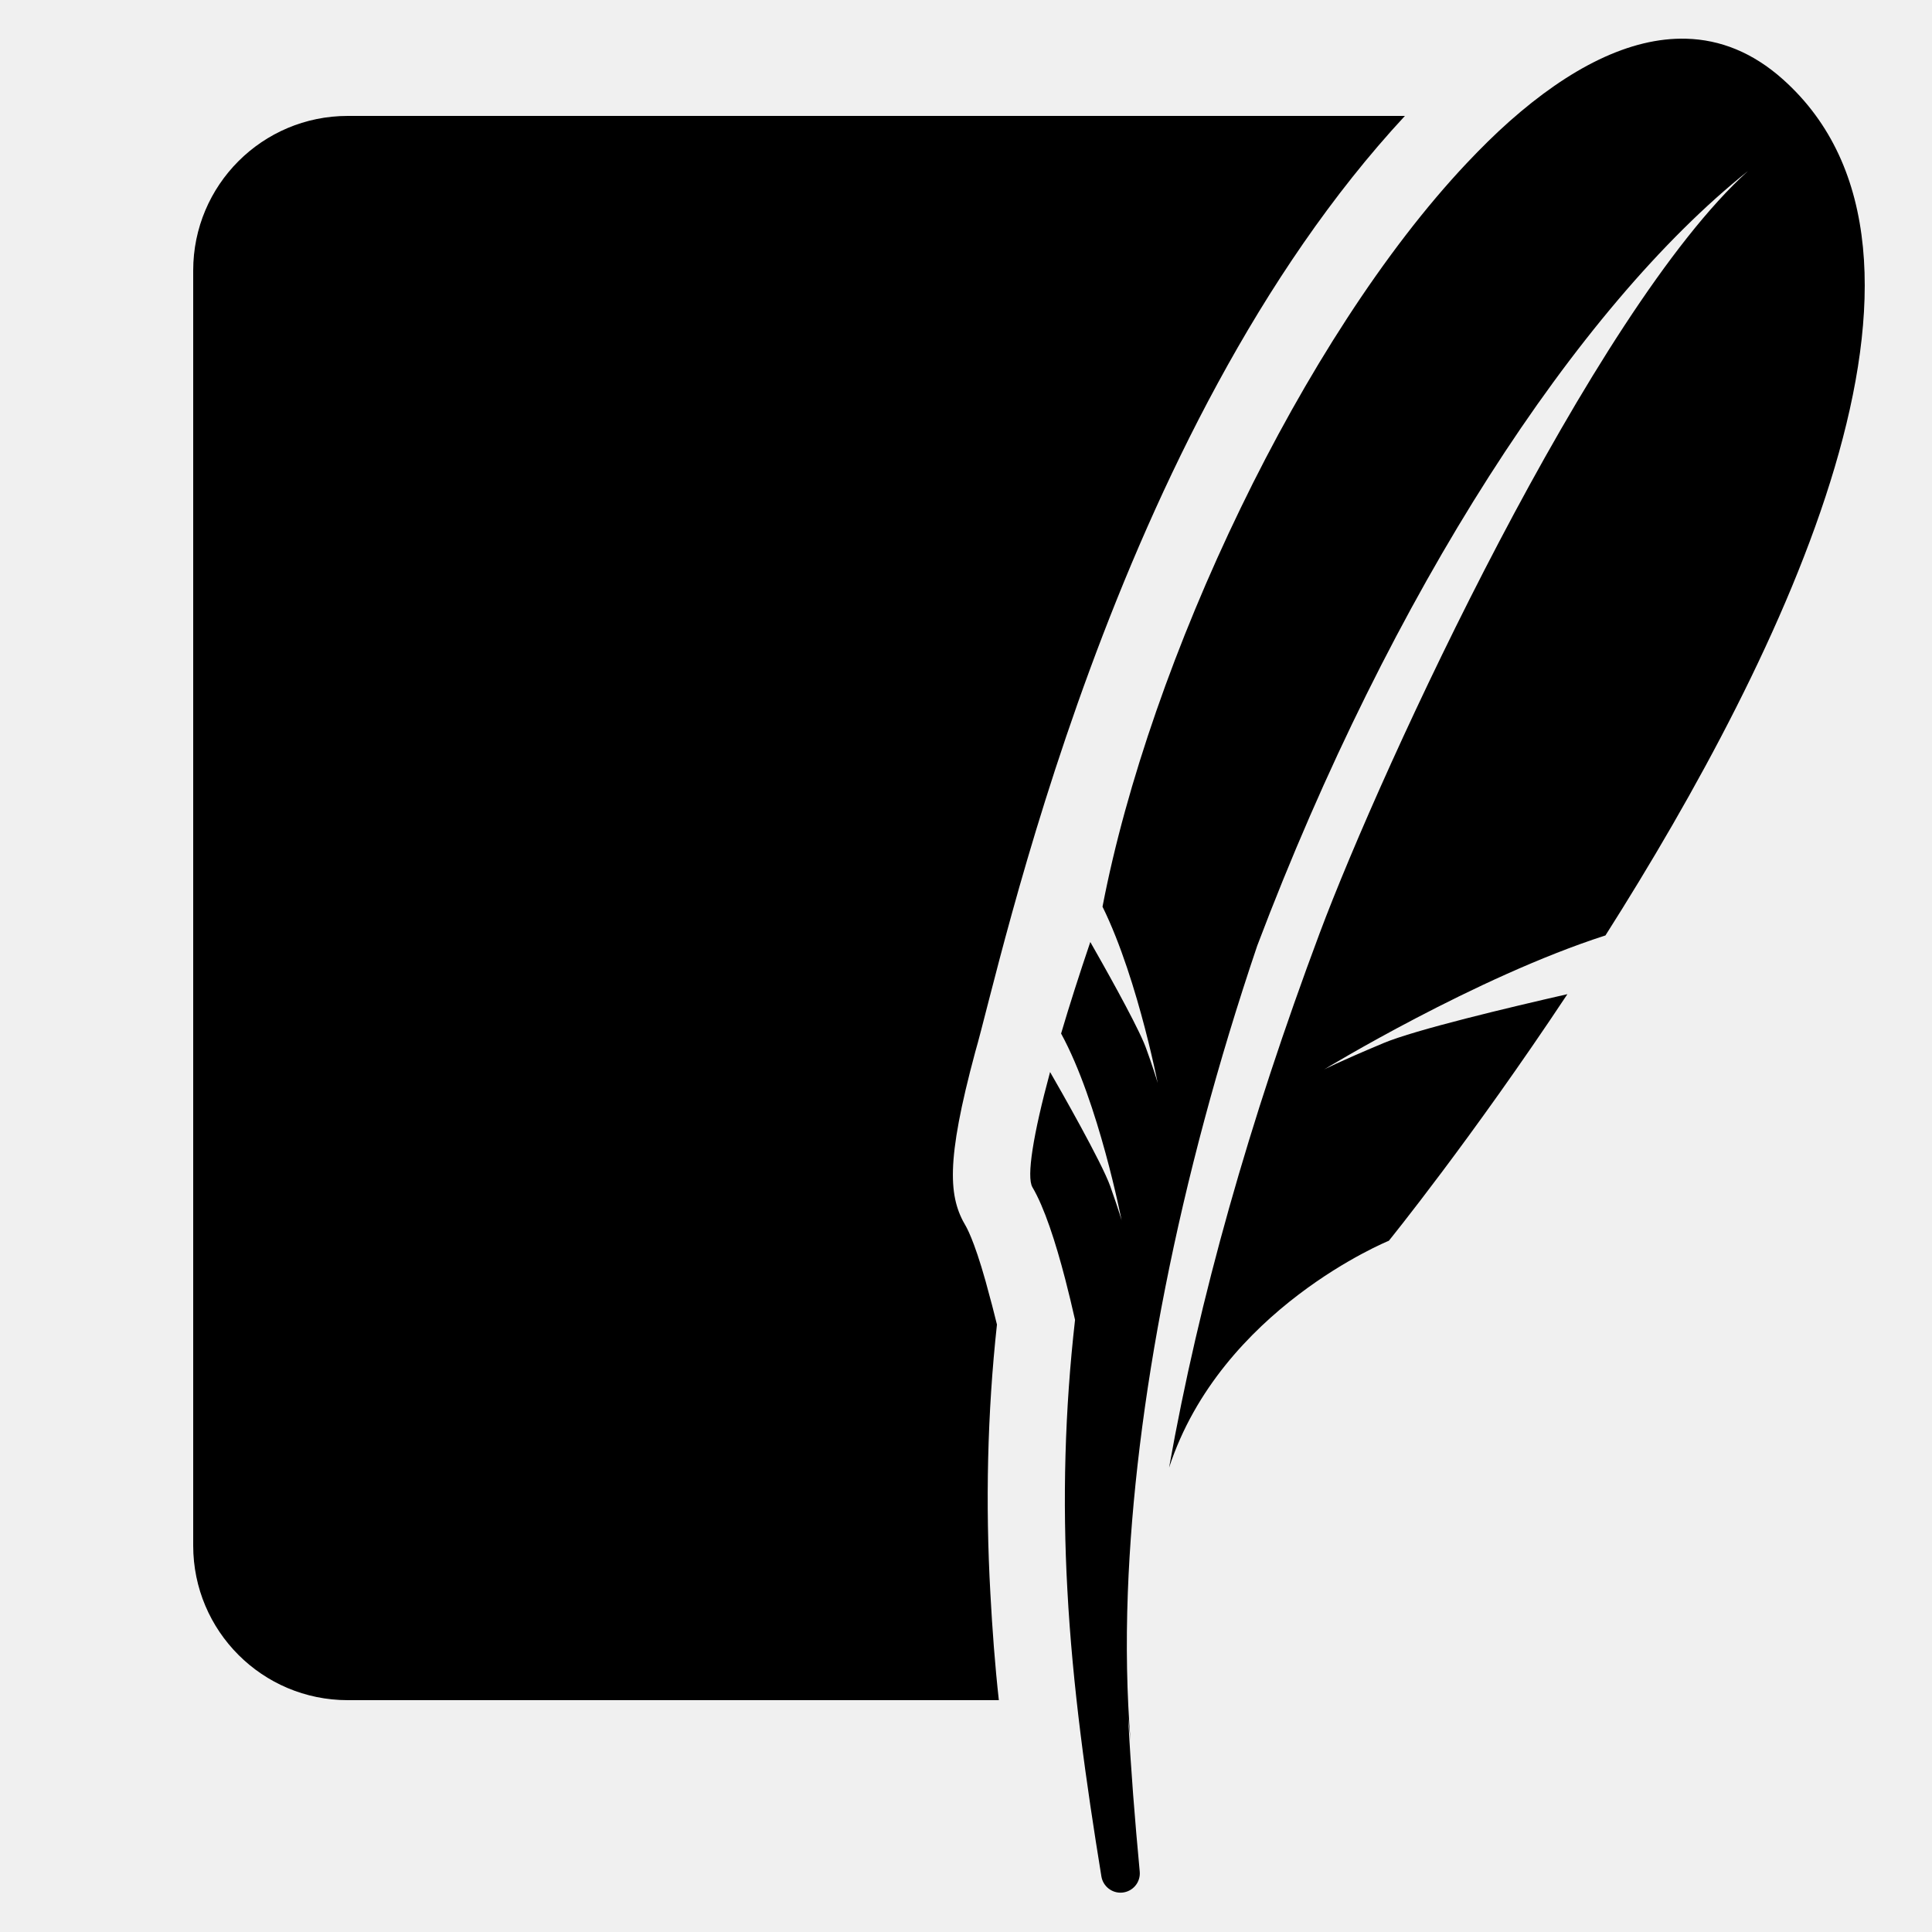
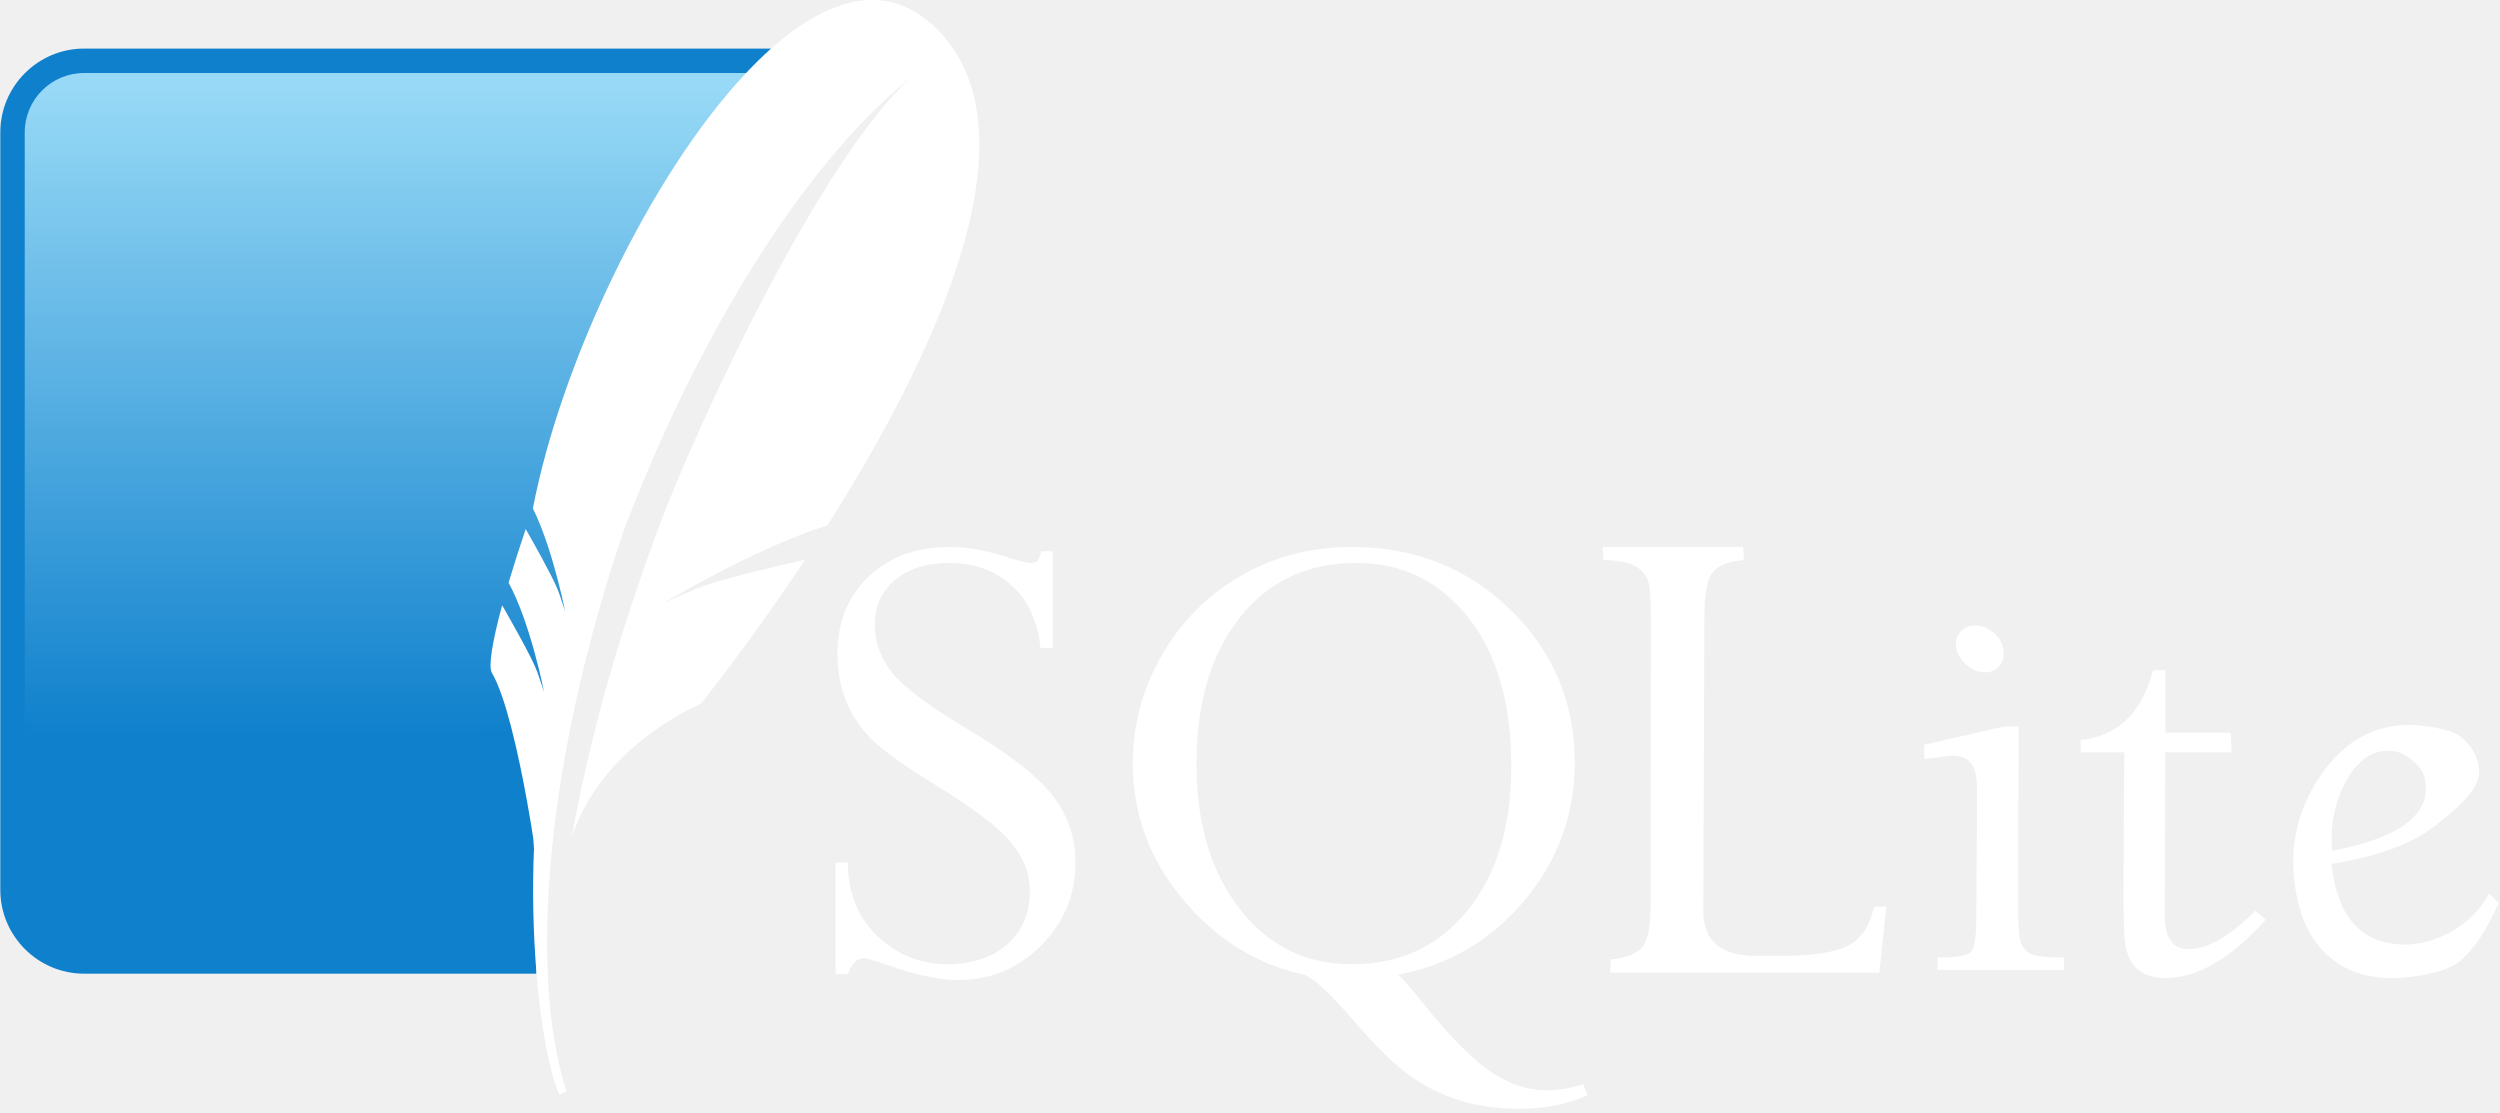
- <svg xmlns="http://www.w3.org/2000/svg" viewBox="0 0 50 50" width="50px" height="50px">
-   <path d="M 43.641 1.002 C 42.177 0.961 40.612 1.768 39.059 3.146 C 38.69 3.474 38.321 3.839 37.955 4.227 C 33.705 8.736 29.759 17.087 28.533 23.465 C 29.01 24.433 29.385 25.669 29.631 26.613 C 29.694 26.855 29.75 27.081 29.795 27.275 C 29.903 27.733 29.961 28.029 29.961 28.029 C 29.961 28.029 29.924 27.886 29.768 27.432 C 29.738 27.345 29.703 27.251 29.664 27.139 C 29.647 27.093 29.626 27.037 29.6 26.977 C 29.323 26.332 28.555 24.971 28.217 24.379 C 27.928 25.231 27.674 26.027 27.461 26.748 C 28.435 28.531 29.027 31.586 29.027 31.586 C 29.027 31.586 28.977 31.388 28.732 30.697 C 28.515 30.086 27.433 28.188 27.176 27.744 C 26.737 29.364 26.562 30.459 26.719 30.725 C 27.024 31.241 27.315 32.129 27.57 33.113 C 27.659 33.454 27.742 33.806 27.822 34.158 C 27.557 36.485 27.495 38.823 27.623 41.137 C 27.756 43.645 28.107 46.12 28.504 48.562 C 28.546 48.819 28.782 49.005 29.045 48.98 C 29.32 48.954 29.522 48.711 29.496 48.436 C 29.371 47.105 29.265 45.777 29.197 44.453 L 29.258 45.047 C 29.163 43.858 29.137 42.578 29.188 41.215 C 29.369 36.381 30.482 30.551 32.537 24.475 C 36.01 15.303 40.827 7.942 45.236 4.428 C 41.217 8.058 35.778 19.807 34.15 24.158 C 32.327 29.03 31.035 33.601 30.256 37.982 C 31.6 33.875 35.943 32.111 35.943 32.111 C 35.943 32.111 38.075 29.483 40.564 25.729 C 39.073 26.069 36.623 26.651 35.803 26.996 C 34.593 27.504 34.268 27.678 34.268 27.678 C 34.268 27.678 38.187 25.29 41.549 24.209 C 46.174 16.925 51.213 6.577 46.139 2.051 C 45.359 1.356 44.519 1.026 43.641 1.002 z M 9 3 C 6.79 3 5 4.79 5 7 L 5 40 C 5 42.21 6.79 44 9 44 L 25.85 44 C 25.75 43.1 25.681 42.17 25.631 41.24 C 25.501 38.92 25.551 36.569 25.801 34.279 C 25.741 34.049 25.691 33.829 25.631 33.619 C 25.291 32.299 25.06 31.85 25 31.74 C 24.55 30.99 24.47 30.081 25.24 27.221 C 25.901 24.956 28.786 11.163 36.359 3 L 9 3 z" />
+ <svg xmlns="http://www.w3.org/2000/svg" width="2500" height="1113" viewBox="0 0 512 228" preserveAspectRatio="xMidYMid">
+   <defs>
+     <linearGradient x1="57.662%" y1="2.046%" x2="57.662%" y2="94.439%" id="a">
+       <stop stop-color="#97D9F6" offset="0%" />
+       <stop stop-color="#0F80CC" offset="92.024%" />
+       <stop stop-color="#0F80CC" offset="100%" />
+     </linearGradient>
+   </defs>
+   <path d="M194.52 112.044c-6.821 0-12.368 2.02-16.62 6.055-4.251 4.04-6.408 9.335-6.408 15.824 0 3.362.535 6.428 1.59 9.237 1.056 2.815 2.699 5.423 4.907 7.78 2.208 2.358 6.628 5.561 13.215 9.635 8.084 4.934 13.373 8.939 15.912 12.066 2.54 3.124 3.801 6.398 3.801 9.812 0 4.57-1.504 8.219-4.597 10.961-3.097 2.744-7.24 4.11-12.375 4.11-5.417 0-10.136-1.909-14.188-5.7-4.052-3.798-6.098-8.821-6.144-15.117h-2.52v22.851h2.52c.77-2.164 1.834-3.27 3.227-3.27.67 0 2.24.461 4.685 1.325 5.949 2.117 10.834 3.138 14.674 3.138 6.617 0 12.266-2.317 16.972-7.027 4.7-4.708 7.072-10.387 7.072-17.017 0-5.14-1.566-9.715-4.64-13.701-3.075-3.992-9.054-8.635-17.99-13.967-7.689-4.62-12.68-8.382-14.983-11.315-2.307-2.929-3.492-6.169-3.492-9.724 0-3.845 1.413-6.934 4.199-9.238 2.786-2.305 6.437-3.447 11.006-3.447 5.14 0 9.426 1.526 12.817 4.597 3.388 3.076 5.347 7.339 5.923 12.817h2.52v-19.8h-2.343c-.287 1.009-.552 1.654-.796 1.944-.237.288-.693.442-1.37.442-.815 0-2.268-.343-4.332-1.017-4.42-1.488-8.495-2.254-12.243-2.254zm82.342 0c-8.311 0-15.857 1.96-22.674 5.879-6.828 3.912-12.233 9.345-16.221 16.265-3.987 6.92-5.967 14.268-5.967 22.1 0 10.52 3.444 19.894 10.387 28.11 6.946 8.21 15.27 13.326 24.928 15.293 2.208 1.15 5.367 4.12 9.503 8.928 4.66 5.425 8.603 9.338 11.845 11.668a35.592 35.592 0 0 0 10.43 5.172c3.7 1.126 7.699 1.68 12.023 1.68 5.237 0 9.925-.911 14.055-2.785l-.928-2.299c-2.397.865-4.954 1.282-7.646 1.282-3.655 0-7.348-1.205-11.05-3.624-3.697-2.426-8.32-7.053-13.834-13.879-2.592-3.27-4.381-5.334-5.393-6.143 10.568-2.064 19.257-7.185 26.034-15.382 6.774-8.192 10.165-17.542 10.165-28.022 0-12.442-4.427-22.9-13.215-31.425-8.796-8.527-19.612-12.818-32.442-12.818zm51.403 0l.133 2.696c5.533 0 8.633 1.63 9.326 4.906.258 1.173.376 3.337.397 6.453l-.044 59.625c-.046 4.453-.68 7.296-1.9 8.53-1.222 1.225-3.287 1.993-6.276 2.298l-.133 2.697h55.16l1.415-13.525h-2.52c-.72 3.684-2.369 6.324-4.994 7.823-2.633 1.51-7.288 2.254-14.011 2.254h-5.216c-6.05 0-9.55-2.187-10.475-6.586-.19-.87-.256-1.803-.265-2.828l.22-60.288c0-4.446.561-7.425 1.725-8.884 1.175-1.453 3.295-2.266 6.364-2.475l-.132-2.696h-28.774zm-50.52 3.27c9.375 0 17.028 3.693 22.94 11.139 5.91 7.449 8.84 17.658 8.84 30.586 0 12.25-2.972 22.058-8.928 29.436-5.957 7.376-13.884 11.05-23.735 11.05-9.464 0-17.139-3.789-23.028-11.403-5.884-7.615-8.795-17.501-8.795-29.658 0-12.492 2.947-22.492 8.884-29.967 5.933-7.466 13.878-11.182 23.823-11.182zm126.852 12.819c-1.346 0-2.371.454-3.138 1.37-.785.912-1.026 2.017-.752 3.359.265 1.302 1 2.442 2.166 3.403 1.16.96 2.411 1.459 3.757 1.459 1.301 0 2.293-.499 3.005-1.459.713-.96.93-2.101.663-3.403-.274-1.342-.983-2.447-2.077-3.36-1.107-.915-2.323-1.37-3.624-1.37zm36.375 9.149c-2.286 8.794-7.241 13.553-14.85 14.32l.088 2.52h8.884l-.177 29.79c.014 5.093.17 8.484.53 10.21.876 4.131 3.574 6.232 8.089 6.232 6.533 0 13.385-3.98 20.552-11.934l-2.165-1.856c-5.175 5.238-9.75 7.867-13.746 7.867-2.456 0-3.978-1.412-4.553-4.199-.157-.677-.22-1.468-.22-2.387l.088-33.723h13.569l-.133-4.023h-13.392v-12.817h-2.564zm52.464 11.226c-7.59 0-13.763 3.685-18.563 11.006-4.775 7.333-6.253 15.458-4.376 24.398 1.105 5.236 3.306 9.294 6.674 12.154 3.363 2.86 7.629 4.288 12.73 4.288 4.748 0 11.36-1.203 14.143-3.625 2.79-2.42 5.36-6.342 7.735-11.712l-1.9-1.99c-3.788 6.968-11.43 10.476-17.194 10.476-7.924 0-12.777-4.348-14.586-12.995a31.614 31.614 0 0 1-.53-3.536c9.427-1.492 16.571-4.135 21.392-7.955 4.818-3.823 9.655-7.875 8.752-12.155-.538-2.544-1.858-4.544-3.89-6.055-2.058-1.511-7.4-2.299-10.387-2.299zm-82.96.31l-16.354 3.757v2.917l5.657-.707c2.74 0 4.353 1.24 4.862 3.712.171.827.28 1.99.31 3.448l-.178 26.74c-.045 3.7-.456 5.851-1.281 6.497-.833.647-3.029.973-6.586.973l-.088 2.519h25.944l-.044-2.52c-3.605 0-5.942-.284-6.983-.84-1.024-.55-1.73-1.555-2.033-3.093-.235-1.108-.338-3.018-.354-5.657l.089-37.746h-2.962zm78.806 4.95c1.579 0 3.104.61 4.64 1.812 1.516 1.198 2.439 2.53 2.741 3.978 1.48 7.11-4.823 12.024-19.006 14.762-.404-5.183.494-9.89 2.785-14.143 2.274-4.25 5.235-6.409 8.84-6.409z" fill="#ffffff" />
+   <path d="M157.888 9.952H17.15C7.717 9.952 0 17.67 0 27.102V182.31c0 9.432 7.717 17.15 17.15 17.15h92.693c-1.052-46.122 14.698-135.63 48.045-189.508z" fill="#0F80CC" />
+   <path d="M152.775 14.955H17.15c-6.698 0-12.148 5.449-12.148 12.148v143.883c30.716-11.788 76.817-21.96 108.693-21.498 6.406-33.494 25.232-99.134 39.08-134.533z" fill="url(#a)" />
+   <path d="M190.715 4.872c-9.639-8.595-21.31-5.143-32.827 5.08-1.71 1.518-3.416 3.203-5.113 5.003-19.704 20.903-37.994 59.62-43.676 89.19 2.214 4.489 3.943 10.217 5.081 14.593.292 1.122.555 2.176.766 3.072.5 2.122.769 3.497.769 3.497s-.177-.668-.902-2.77c-.138-.403-.292-.843-.474-1.361a15.78 15.78 0 0 0-.304-.752c-1.285-2.988-4.84-9.294-6.405-12.04a300.723 300.723 0 0 0-3.511 10.983c4.517 8.265 7.27 22.429 7.27 22.429s-.239-.918-1.374-4.122c-1.008-2.833-6.027-11.628-7.216-13.684-2.034 7.509-2.842 12.578-2.113 13.812 1.415 2.391 2.762 6.518 3.946 11.081 2.673 10.28 4.53 22.796 4.53 22.796s.06.83.162 2.106c-.372 8.633-.149 17.584.52 25.674.885 10.71 2.552 19.91 4.677 24.834l1.443-.786c-3.12-9.701-4.388-22.414-3.833-37.076.84-22.41 5.997-49.437 15.526-77.606 16.1-42.523 38.436-76.641 58.879-92.935-18.633 16.828-43.851 71.297-51.4 91.467-8.453 22.588-14.443 43.784-18.053 64.092 6.229-19.039 26.368-27.222 26.368-27.222s9.877-12.182 21.42-29.586c-6.914 1.577-18.268 4.277-22.071 5.875-5.61 2.353-7.121 3.156-7.121 3.156s18.17-11.066 33.76-16.076c21.44-33.768 44.799-81.74 21.276-102.724" fill="#ffffff" />
</svg>
